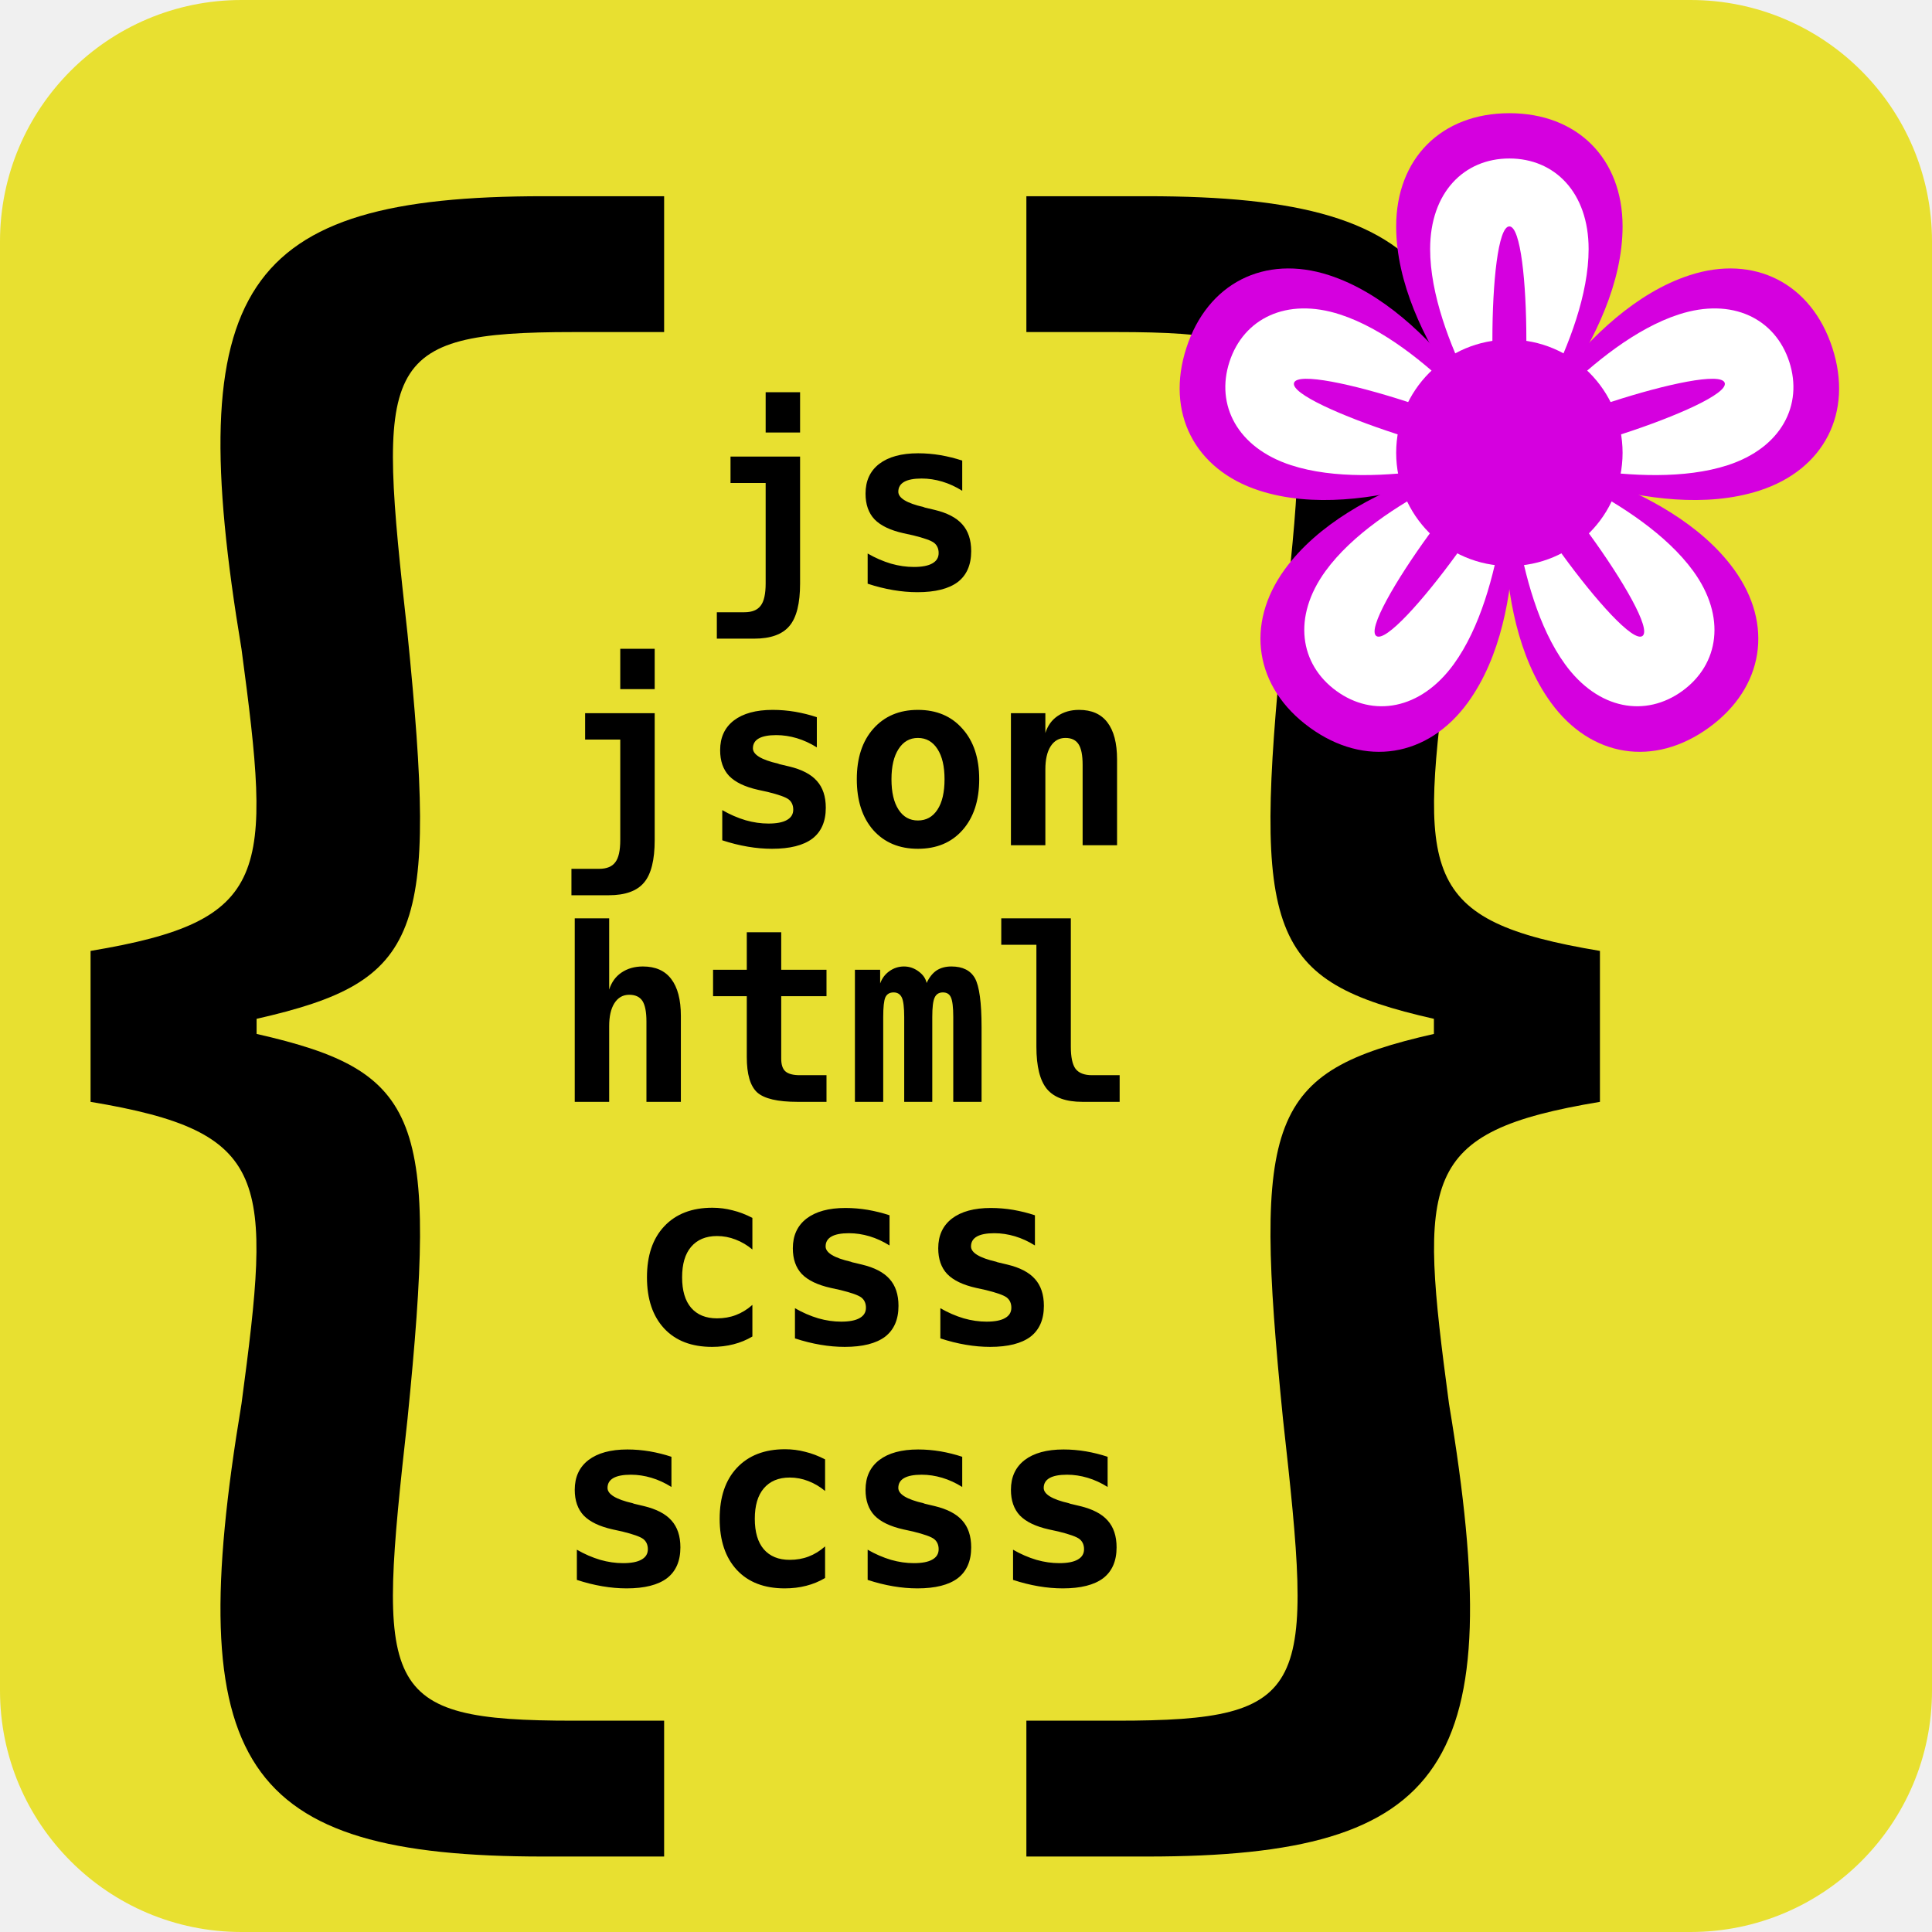
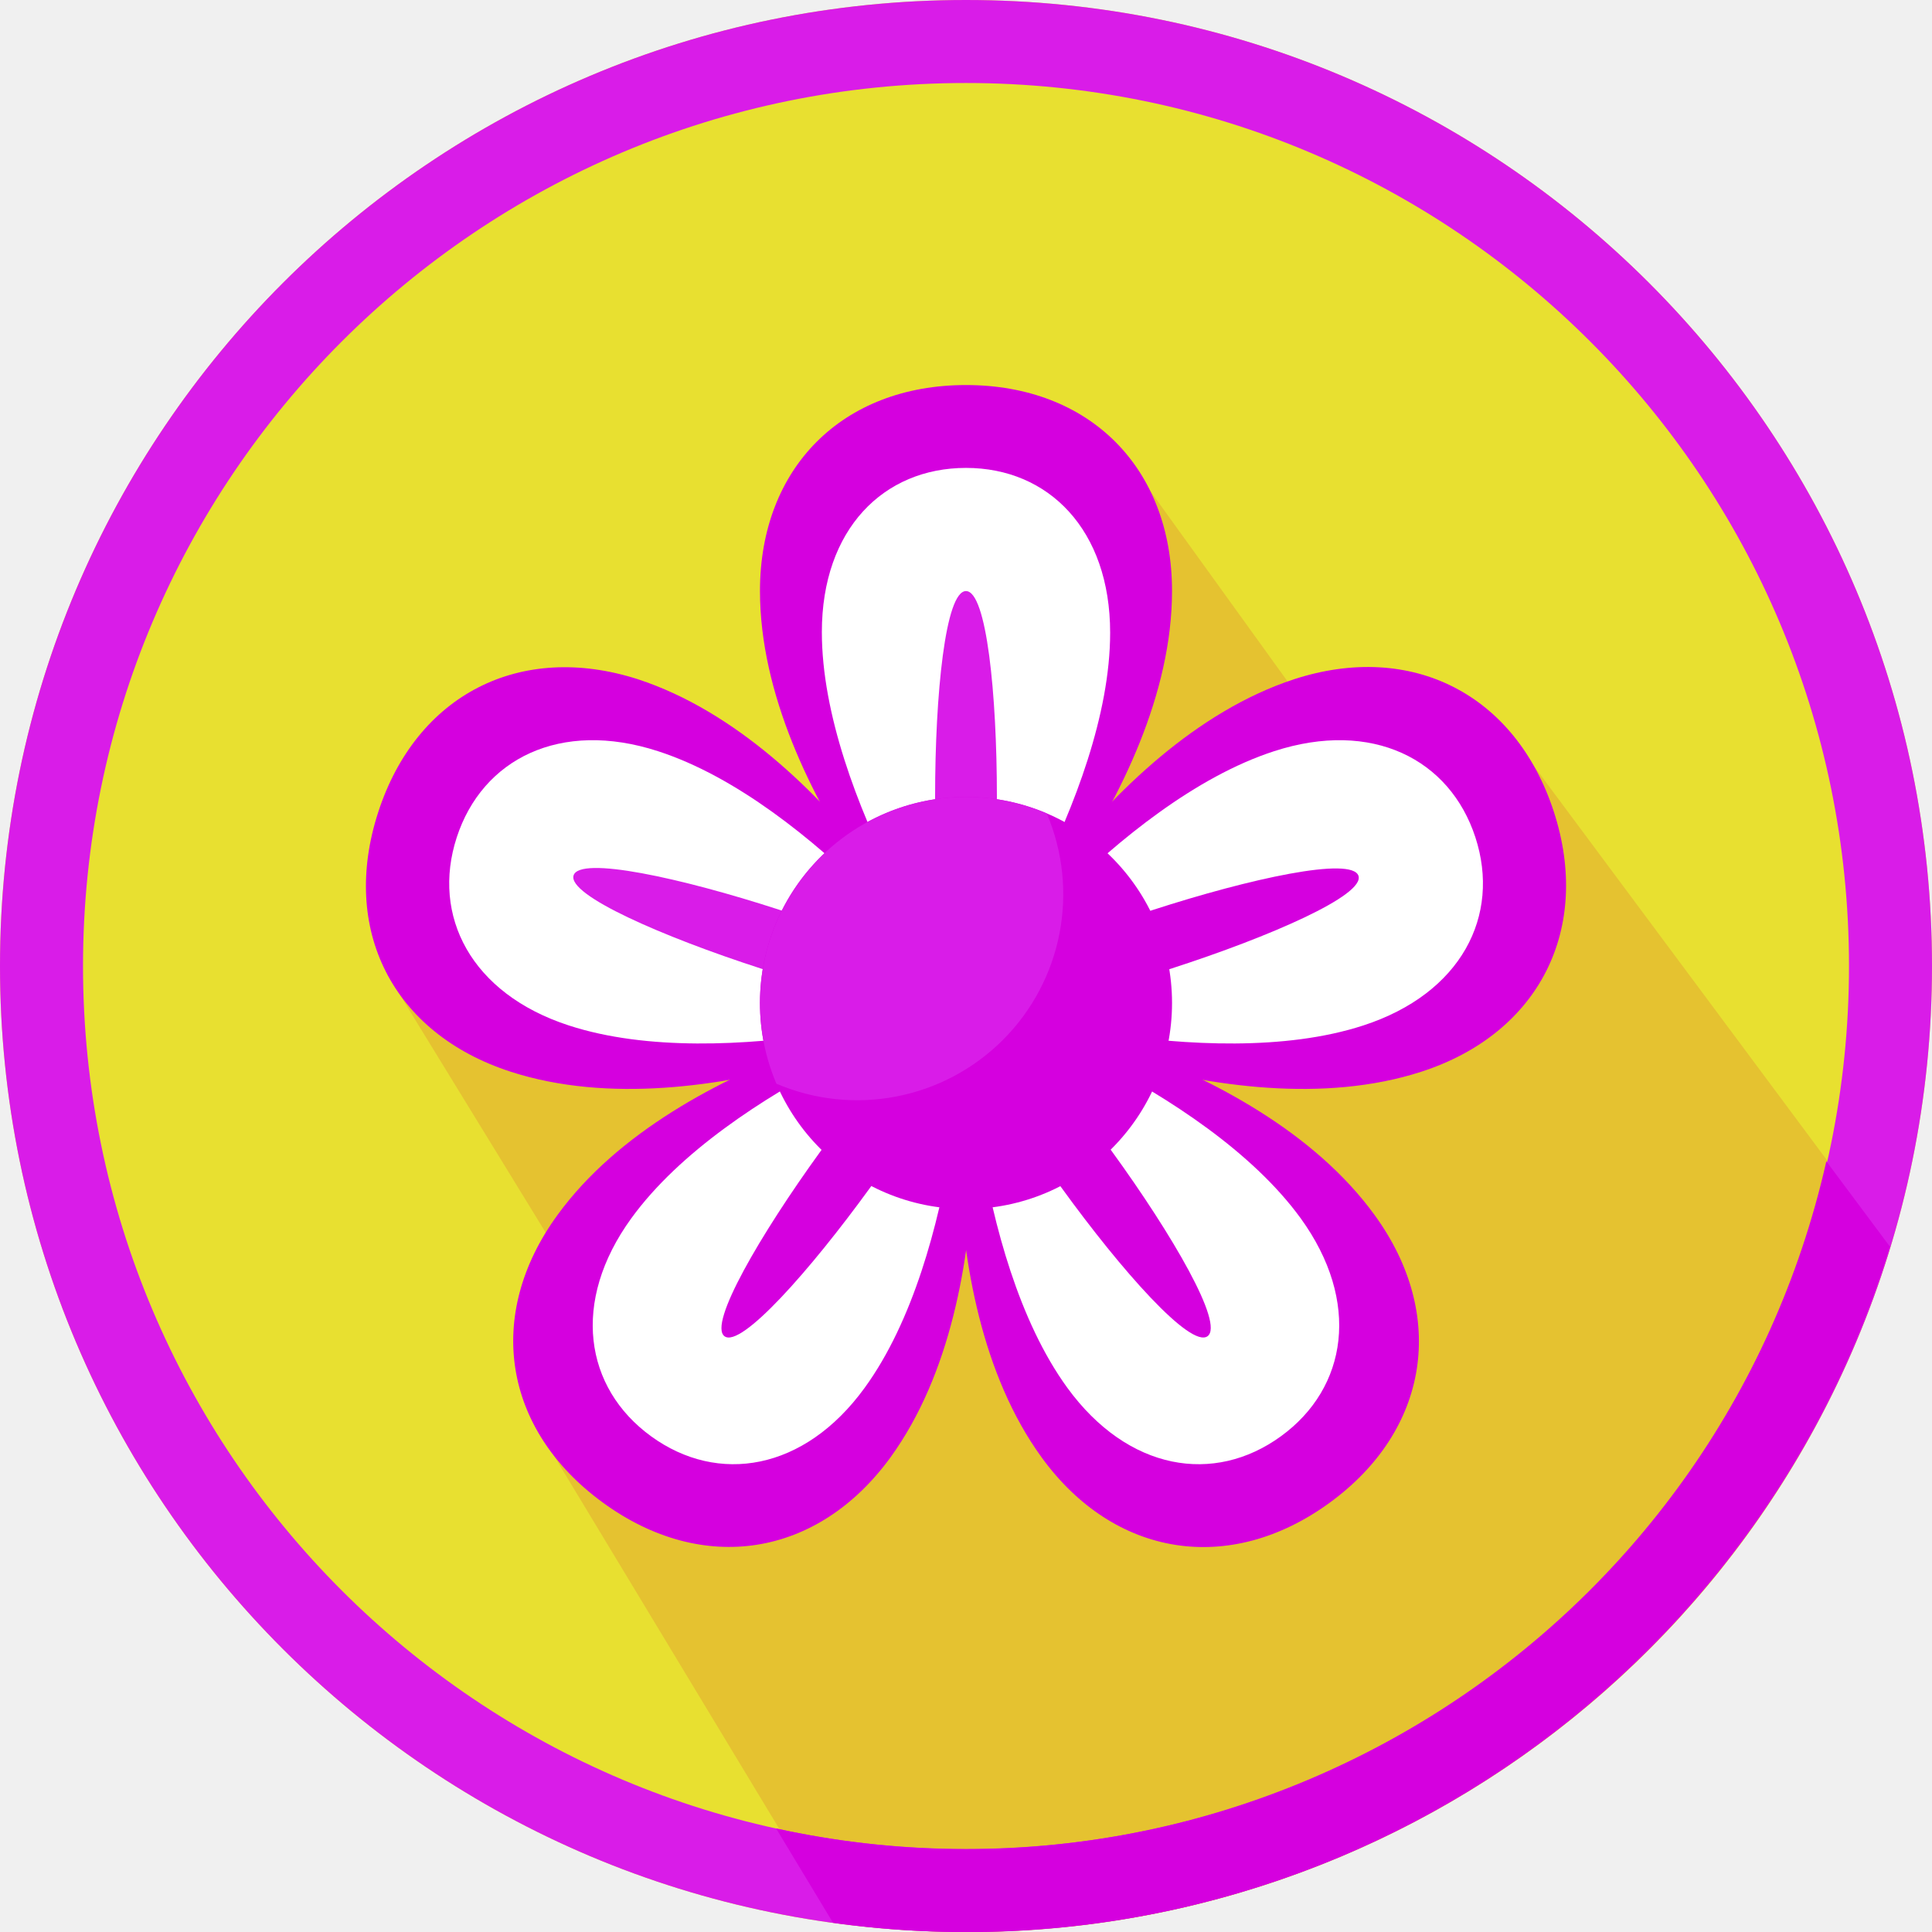
- <svg xmlns="http://www.w3.org/2000/svg" xmlns:xlink="http://www.w3.org/1999/xlink" version="1.1" id="Layer_1" viewBox="0 0 128 128">
-   <def>
-     <path id="bracket" d="M50,123 h-8 c-20,0 -24,-6 -20,-30 c2,-15 2,-18 -10,-20 v-10 c12,-2 12,-5 10,-20 c-4,-24 0,-30 20,-30 h8 v9 h-6 c-13,0 -13,2 -11,20 c2,20, 1,23 -10,25.5 v1 c11,2.5 12,5.5 10,25.5 c-2,18 -2,20 11,20 h6z" />
-     <g id="pet">
-       <path fill="#D500DF" d="M0,0 C0,0 -10,-10 -10,-20 C-10,-26 -6,-30 0,-30 C6,-30 10,-26 10,-20 C10,-10 0,0 0,0" />
-       <path fill="#FFFFFF" d="M0,0 C0,0  -7,-10  -7,-18 C -7,-23 -4,-26 0,-26 C4,-26  7,-23  7,-18 C 7,-10 0,0 0,0" />
-       <path fill="#D500DF" d="M0,0 C-2,0 -2,-20 0,-20 C2,-20, 2,0 0,0" />
-     </g>
-     <g id="main">
-       <use xlink:href="#bracket" transform="translate(-6)" />
-       <use transform="matrix(-1 0 0 1 118 0)" xlink:href="#bracket" />
-       <g text-anchor="middle" font-size="16" font-weight="bold" font-family="monospace">
-         <text x="56" y="39">js</text>
-         <text x="56" y="56">json</text>
-         <text x="56" y="73">html</text>
-         <text x="56" y="89">css</text>
-         <text x="56" y="105">scss</text>
-       </g>
-     </g>
-   </def>
-   <rect x="0" y="0" width="128" height="128" rx="16" ry="16" fill="#e8e030" />
-   <use xlink:href="#main" />
-   <g transform="matrix(0.75 0 0 0.75 100 30)">
-     <use transform="rotate(0)" xlink:href="#pet" />
-     <use transform="rotate(72)" xlink:href="#pet" />
-     <use transform="rotate(144)" xlink:href="#pet" />
-     <use transform="rotate(216)" xlink:href="#pet" />
-     <use transform="rotate(288)" xlink:href="#pet" />
-     <circle fill="#D500DF" cx="0" cy="0" r="10" />
+ <svg xmlns="http://www.w3.org/2000/svg" id="Layer_1" data-name="Layer 1" viewBox="0 0 128 128">
+   <defs>
+     <style>.cls-1{fill:#e8e030;}.cls-2{fill:#e5c230;}.cls-3{fill:#d500df;}.cls-4{fill:#fff;}.cls-5{fill:#d91ce8;}</style>
+   </defs>
+   <circle class="cls-1" cx="64" cy="64" r="64" />
+   <path class="cls-2" d="M100.88,49.75l-10,3.13-15.5-21.5L56.75,56.63,25.63,64.5,40.5,88.75,36.13,95.5,55.4,127.41a63.91,63.91,0,0,0,69.86-44.87Z" />
+   <g id="pet">
+     <path class="cls-3" d="M64,66.45S50.35,52.8,50.35,39.15C50.35,31,55.81,25.51,64,25.51S77.65,31,77.65,39.15C77.65,52.8,64,66.45,64,66.45" />
+     <path class="cls-4" d="M64,66.45S54.45,52.8,54.45,41.88C54.45,35.06,58.54,31,64,31s9.55,4.09,9.55,10.92C73.55,52.8,64,66.45,64,66.45" />
+     <path class="cls-5" d="M64,66.45c-2.73,0-2.73-27.29,0-27.29s2.73,27.29,0,27.29" />
  </g>
+   <g id="pet-2" data-name="pet">
+     <path class="cls-3" d="M64,66.45S72.76,49.25,85.74,45c7.79-2.53,14.67,1,17.2,8.76S102,68.46,94.18,71C81.2,75.21,64,66.45,64,66.45" />
+     <path class="cls-4" d="M64,66.45s10-13.3,20.41-16.68c6.49-2.11,11.65.52,13.34,5.71s-.94,10.35-7.43,12.46C79.93,71.32,64,66.45,64,66.45" />
+     <path class="cls-3" d="M64,66.45c-.84-2.6,25.11-11,26-8.43S64.84,69,64,66.45" />
+   </g>
+   <g id="pet-3" data-name="pet">
+     <path class="cls-3" d="M64,66.45s19.06,3,27.08,14.06c4.81,6.62,3.61,14.25-3,19.06s-14.25,3.61-19.06-3c-8-11-5-30.1-5-30.1" />
+     <path class="cls-4" d="M64,66.45s15.75,5.43,22.17,14.26c4,5.52,3.11,11.24-1.31,14.45s-10.13,2.3-14.15-3.22C64.29,83.1,64,66.45,64,66.45" />
+     <path class="cls-3" d="M64,66.45c2.21-1.6,18.25,20.48,16,22.08S61.79,68.05,64,66.45" />
+   </g>
+   <g id="pet-4" data-name="pet">
+     <path class="cls-3" d="M64,66.45s3,19.06-5,30.1c-4.81,6.62-12.44,7.83-19.06,3s-7.83-12.44-3-19.06c8-11,27.08-14.06,27.08-14.06" />
+     <path class="cls-4" d="M64,66.45s-.29,16.66-6.71,25.49c-4,5.52-9.73,6.43-14.15,3.22s-5.32-8.93-1.31-14.45C48.25,71.87,64,66.45,64,66.45" />
+     <path class="cls-3" d="M64,66.45c2.21,1.6-13.83,23.69-16,22.08S61.79,64.84,64,66.45" />
+   </g>
+   <g id="pet-5" data-name="pet">
+     <path class="cls-3" d="M64,66.45S46.8,75.21,33.82,71C26,68.46,22.53,61.58,25.06,53.8S34.47,42.5,42.26,45C55.24,49.25,64,66.45,64,66.45" />
+     <path class="cls-4" d="M64,66.45s-15.93,4.87-26.31,1.49c-6.49-2.11-9.12-7.27-7.43-12.46s6.85-7.82,13.34-5.71C54,53.14,64,66.45,64,66.45" />
+     <path class="cls-5" d="M64,66.45C63.16,69,37.2,60.61,38,58s26.8,5.84,26,8.43" />
+   </g>
+   <circle class="cls-3" cx="64" cy="66.45" r="13.65" />
+   <path class="cls-5" d="M50.35,66.45a13.6,13.6,0,0,0,1.09,5.35A13.65,13.65,0,0,0,69.35,53.89a13.65,13.65,0,0,0-19,12.55Z" />
+   <path class="cls-5" d="M64,0a64,64,0,1,0,64,64A64,64,0,0,0,64,0Zm0,122.5A58.5,58.5,0,1,1,122.5,64,58.5,58.5,0,0,1,64,122.5Zm-9.25,4.88,0,0" />
+   <path class="cls-3" d="M125.24,82.63,121,76.94a58.49,58.49,0,0,1-69.58,44.2l3.77,6.25a63.92,63.92,0,0,0,70-44.75Z" />
</svg>
